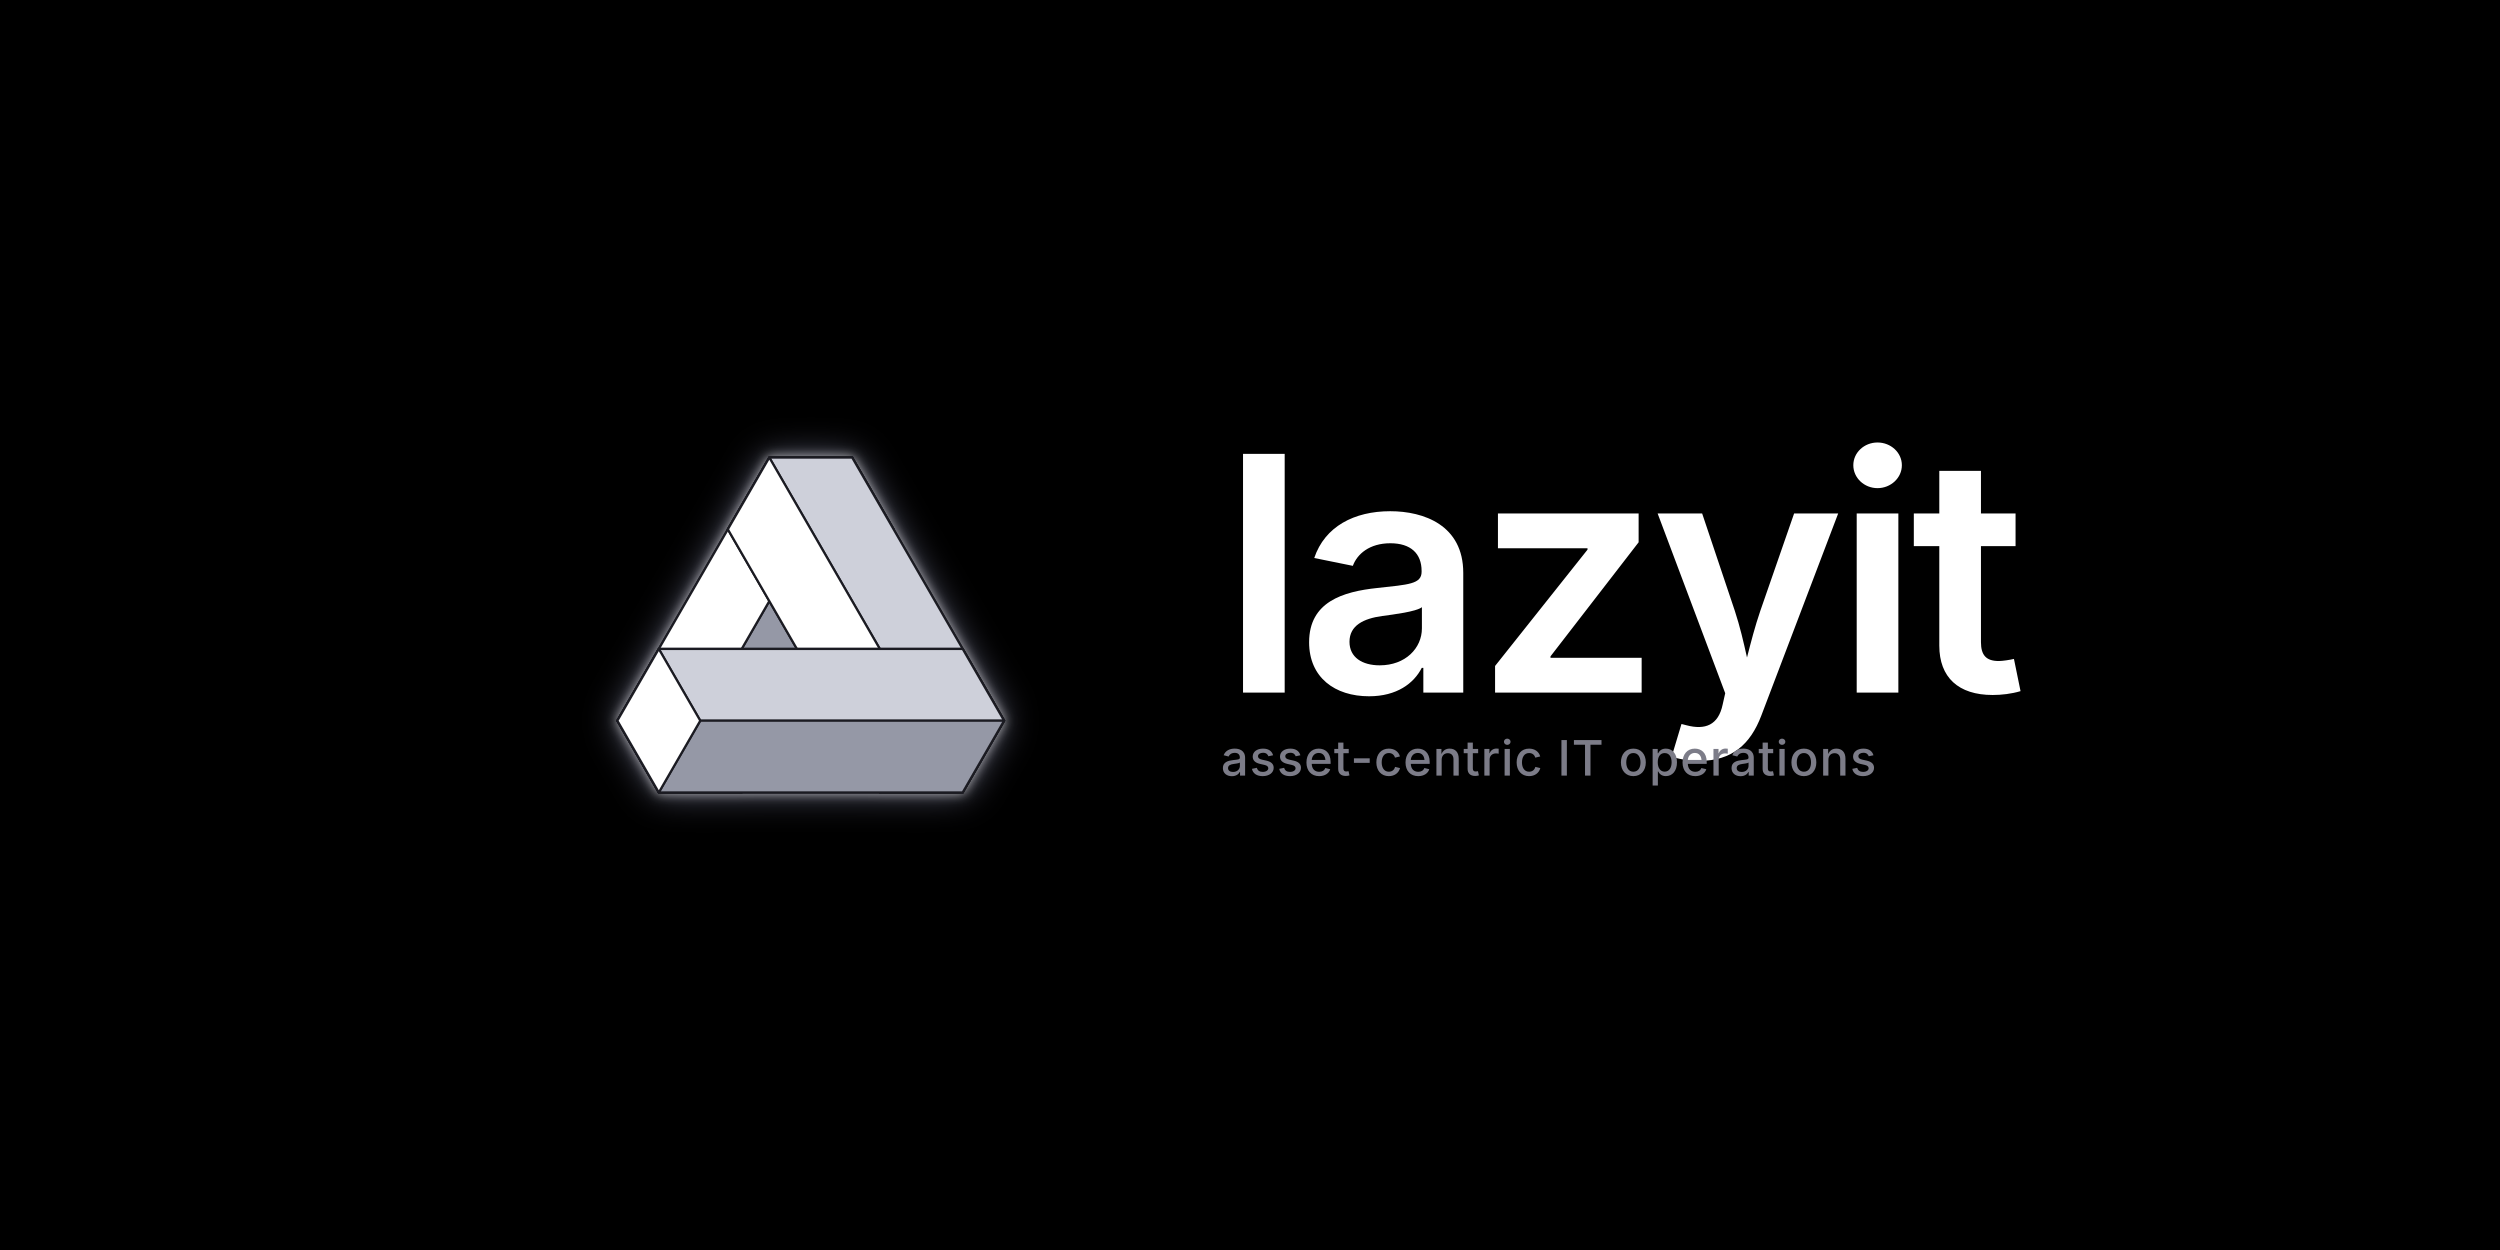
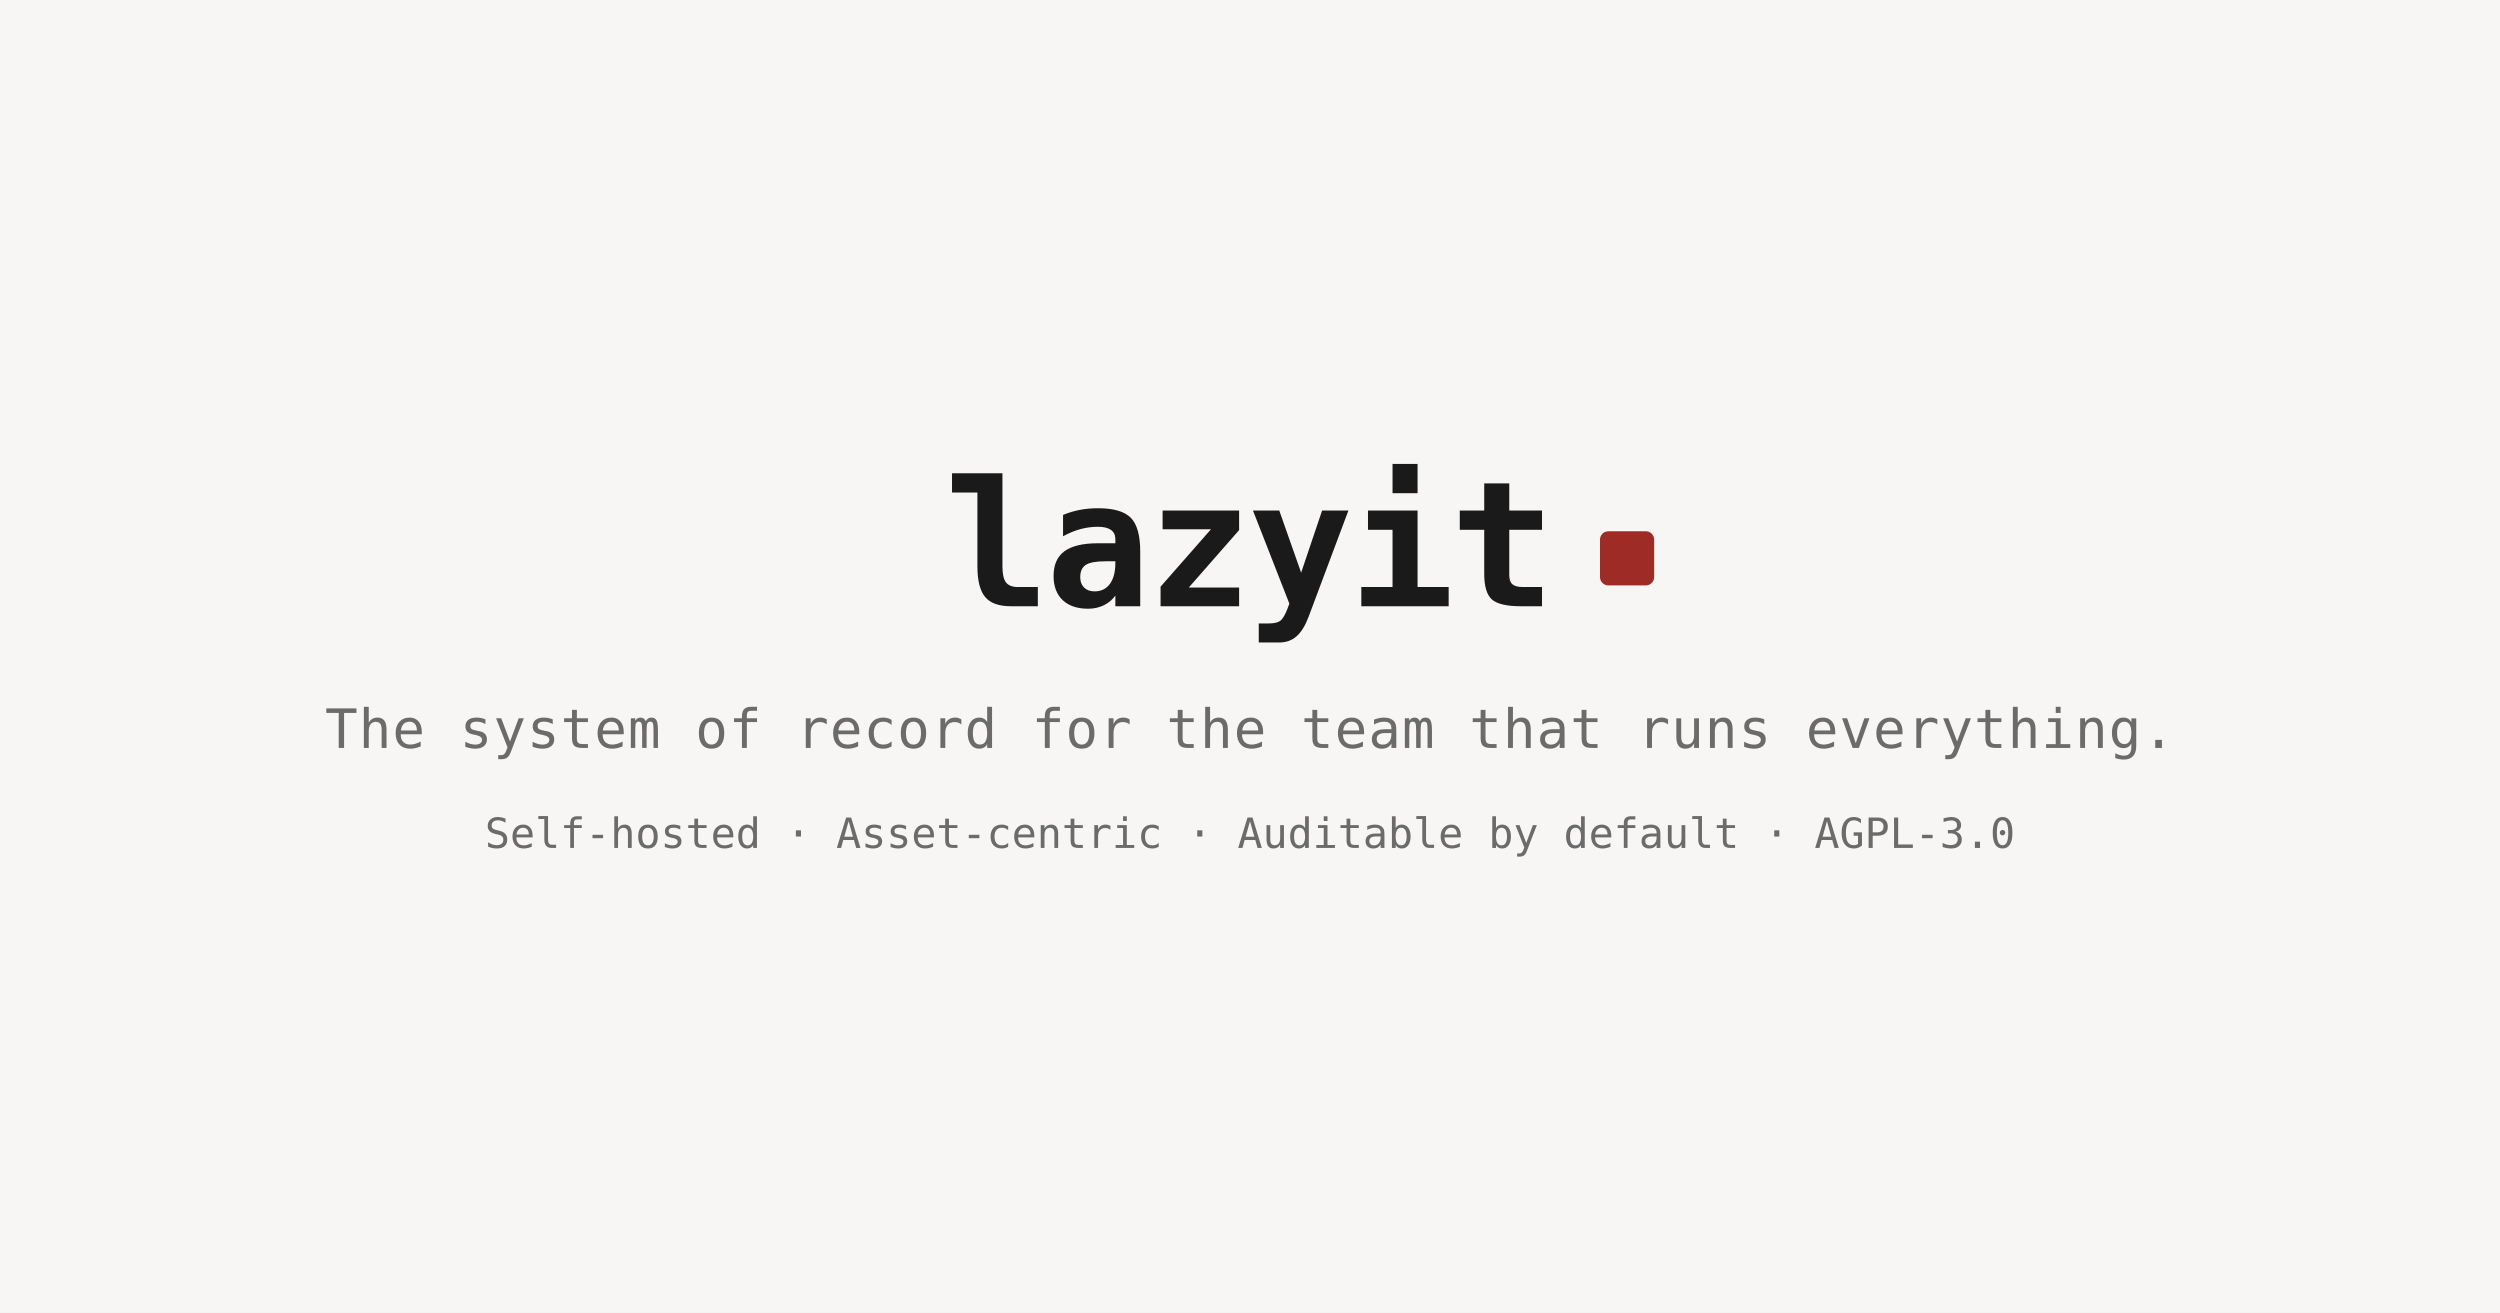
- <svg xmlns="http://www.w3.org/2000/svg" width="1280" height="640" viewBox="0 0 1280 640">
-   <rect width="1280" height="640" fill="#000000" />
-   <g transform="translate(265.1,170.0)">
-     <defs>
-       <filter id="glowB" x="-60%" y="-60%" width="220%" height="220%" color-interpolation-filters="sRGB">
-         <feGaussianBlur in="SourceAlpha" stdDeviation="9.0" result="b1" />
-         <feFlood flood-color="#c9ccff" flood-opacity="0.42" result="c1" />
-         <feComposite in="c1" in2="b1" operator="in" result="g1" />
-         <feGaussianBlur in="SourceAlpha" stdDeviation="2.7" result="b2" />
-         <feFlood flood-color="#ffffff" flood-opacity="0.62" result="c2" />
-         <feComposite in="c2" in2="b2" operator="in" result="g2" />
-         <feMerge>
-           <feMergeNode in="g1" />
-           <feMergeNode in="g2" />
-           <feMergeNode in="SourceGraphic" />
-         </feMerge>
-       </filter>
-     </defs>
-     <g filter="url(#glowB)">
-       <polygon points="93.43,198.99 114.64,235.74 72.21,235.74 51.00,198.99" fill="#CED0DA" stroke="#1B1B22" stroke-width="1.14" stroke-linejoin="round" />
-       <polygon points="93.43,198.99 171.21,64.26 128.79,64.26 51.00,198.99" fill="#9598A6" stroke="#1B1B22" stroke-width="1.14" stroke-linejoin="round" />
-       <polygon points="93.43,198.99 171.21,64.26 192.43,101.01 114.64,235.74" fill="#FFFFFF" stroke="#1B1B22" stroke-width="1.14" stroke-linejoin="round" />
-       <polygon points="114.64,235.74 192.43,101.01 150.00,101.01 72.21,235.74" fill="#9598A6" stroke="#1B1B22" stroke-width="1.14" stroke-linejoin="round" />
-       <polygon points="51.00,198.99 128.79,64.26 150.00,101.01 72.21,235.74" fill="#FFFFFF" stroke="#1B1B22" stroke-width="1.14" stroke-linejoin="round" />
-       <polygon points="150.00,101.01 171.21,64.26 128.79,64.26 107.57,101.01" fill="#9598A6" stroke="#1B1B22" stroke-width="1.14" stroke-linejoin="round" />
-       <polygon points="171.21,64.26 192.43,101.01 150.00,101.01 128.79,64.26" fill="#CED0DA" stroke="#1B1B22" stroke-width="1.14" stroke-linejoin="round" />
-       <polygon points="150.00,101.01 227.79,235.74 185.36,235.74 107.57,101.01" fill="#CED0DA" stroke="#1B1B22" stroke-width="1.14" stroke-linejoin="round" />
-       <polygon points="150.00,101.01 171.21,64.26 249.00,198.99 227.79,235.74" fill="#FFFFFF" stroke="#1B1B22" stroke-width="1.14" stroke-linejoin="round" />
-       <polygon points="171.21,64.26 249.00,198.99 206.57,198.99 128.79,64.26" fill="#CED0DA" stroke="#1B1B22" stroke-width="1.14" stroke-linejoin="round" />
-       <polygon points="107.57,101.01 128.79,64.26 206.57,198.99 185.36,235.74" fill="#FFFFFF" stroke="#1B1B22" stroke-width="1.14" stroke-linejoin="round" />
-       <polygon points="206.57,198.99 227.79,162.25 249.00,198.99 227.79,235.74" fill="#FFFFFF" stroke="#1B1B22" stroke-width="1.14" stroke-linejoin="round" />
-       <polygon points="227.79,235.74 249.00,198.99 206.57,198.99 185.36,235.74" fill="#9598A6" stroke="#1B1B22" stroke-width="1.14" stroke-linejoin="round" />
-       <polygon points="206.57,198.99 227.79,235.74 72.21,235.74 51.00,198.99" fill="#CED0DA" stroke="#1B1B22" stroke-width="1.14" stroke-linejoin="round" />
-       <polygon points="206.57,198.99 227.79,162.25 72.21,162.25 51.00,198.99" fill="#9598A6" stroke="#1B1B22" stroke-width="1.14" stroke-linejoin="round" />
-       <polygon points="227.79,162.25 249.00,198.99 93.43,198.99 72.21,162.25" fill="#CED0DA" stroke="#1B1B22" stroke-width="1.14" stroke-linejoin="round" />
-       <polygon points="227.79,235.74 249.00,198.99 93.43,198.99 72.21,235.74" fill="#9598A6" stroke="#1B1B22" stroke-width="1.14" stroke-linejoin="round" />
-       <polygon points="51.00,198.99 72.21,162.25 93.43,198.99 72.21,235.74" fill="#FFFFFF" stroke="#1B1B22" stroke-width="1.14" stroke-linejoin="round" />
-     </g>
+ <svg xmlns="http://www.w3.org/2000/svg" width="1200" height="630" viewBox="0 0 1200 630" role="img" aria-label="lazyit — the system of record">
+   <rect width="1200" height="630" fill="#f7f6f4" />
+   <g text-anchor="middle" font-family="'Commit Mono', ui-monospace, monospace">
+     <text x="600" y="291" font-size="84" font-weight="600" letter-spacing="-2" fill="#1a1a1a">lazyit</text>
+     <rect x="768" y="255" width="26" height="26" rx="4" fill="#9e2b25" />
+     <text x="600" y="359" font-size="26" fill="#6b6b6b" letter-spacing="0.5">The system of record for the team that runs everything.</text>
+     <text x="600" y="407" font-size="20" fill="#6b6b6b">Self-hosted · Asset-centric · Auditable by default · AGPL-3.0</text>
  </g>
-   <text x="625.1" y="354.6" font-family="Inter,'Avenir Next','Helvetica Neue',Arial,sans-serif" font-weight="600" font-size="168" letter-spacing="-5.04" fill="#FFFFFF">lazyit</text>
-   <text x="625.1" y="397.1" font-family="Inter,'Avenir Next','Helvetica Neue',Arial,sans-serif" font-weight="500" font-size="25" letter-spacing="0.50" fill="#7C7C88">asset-centric IT operations</text>
</svg>
